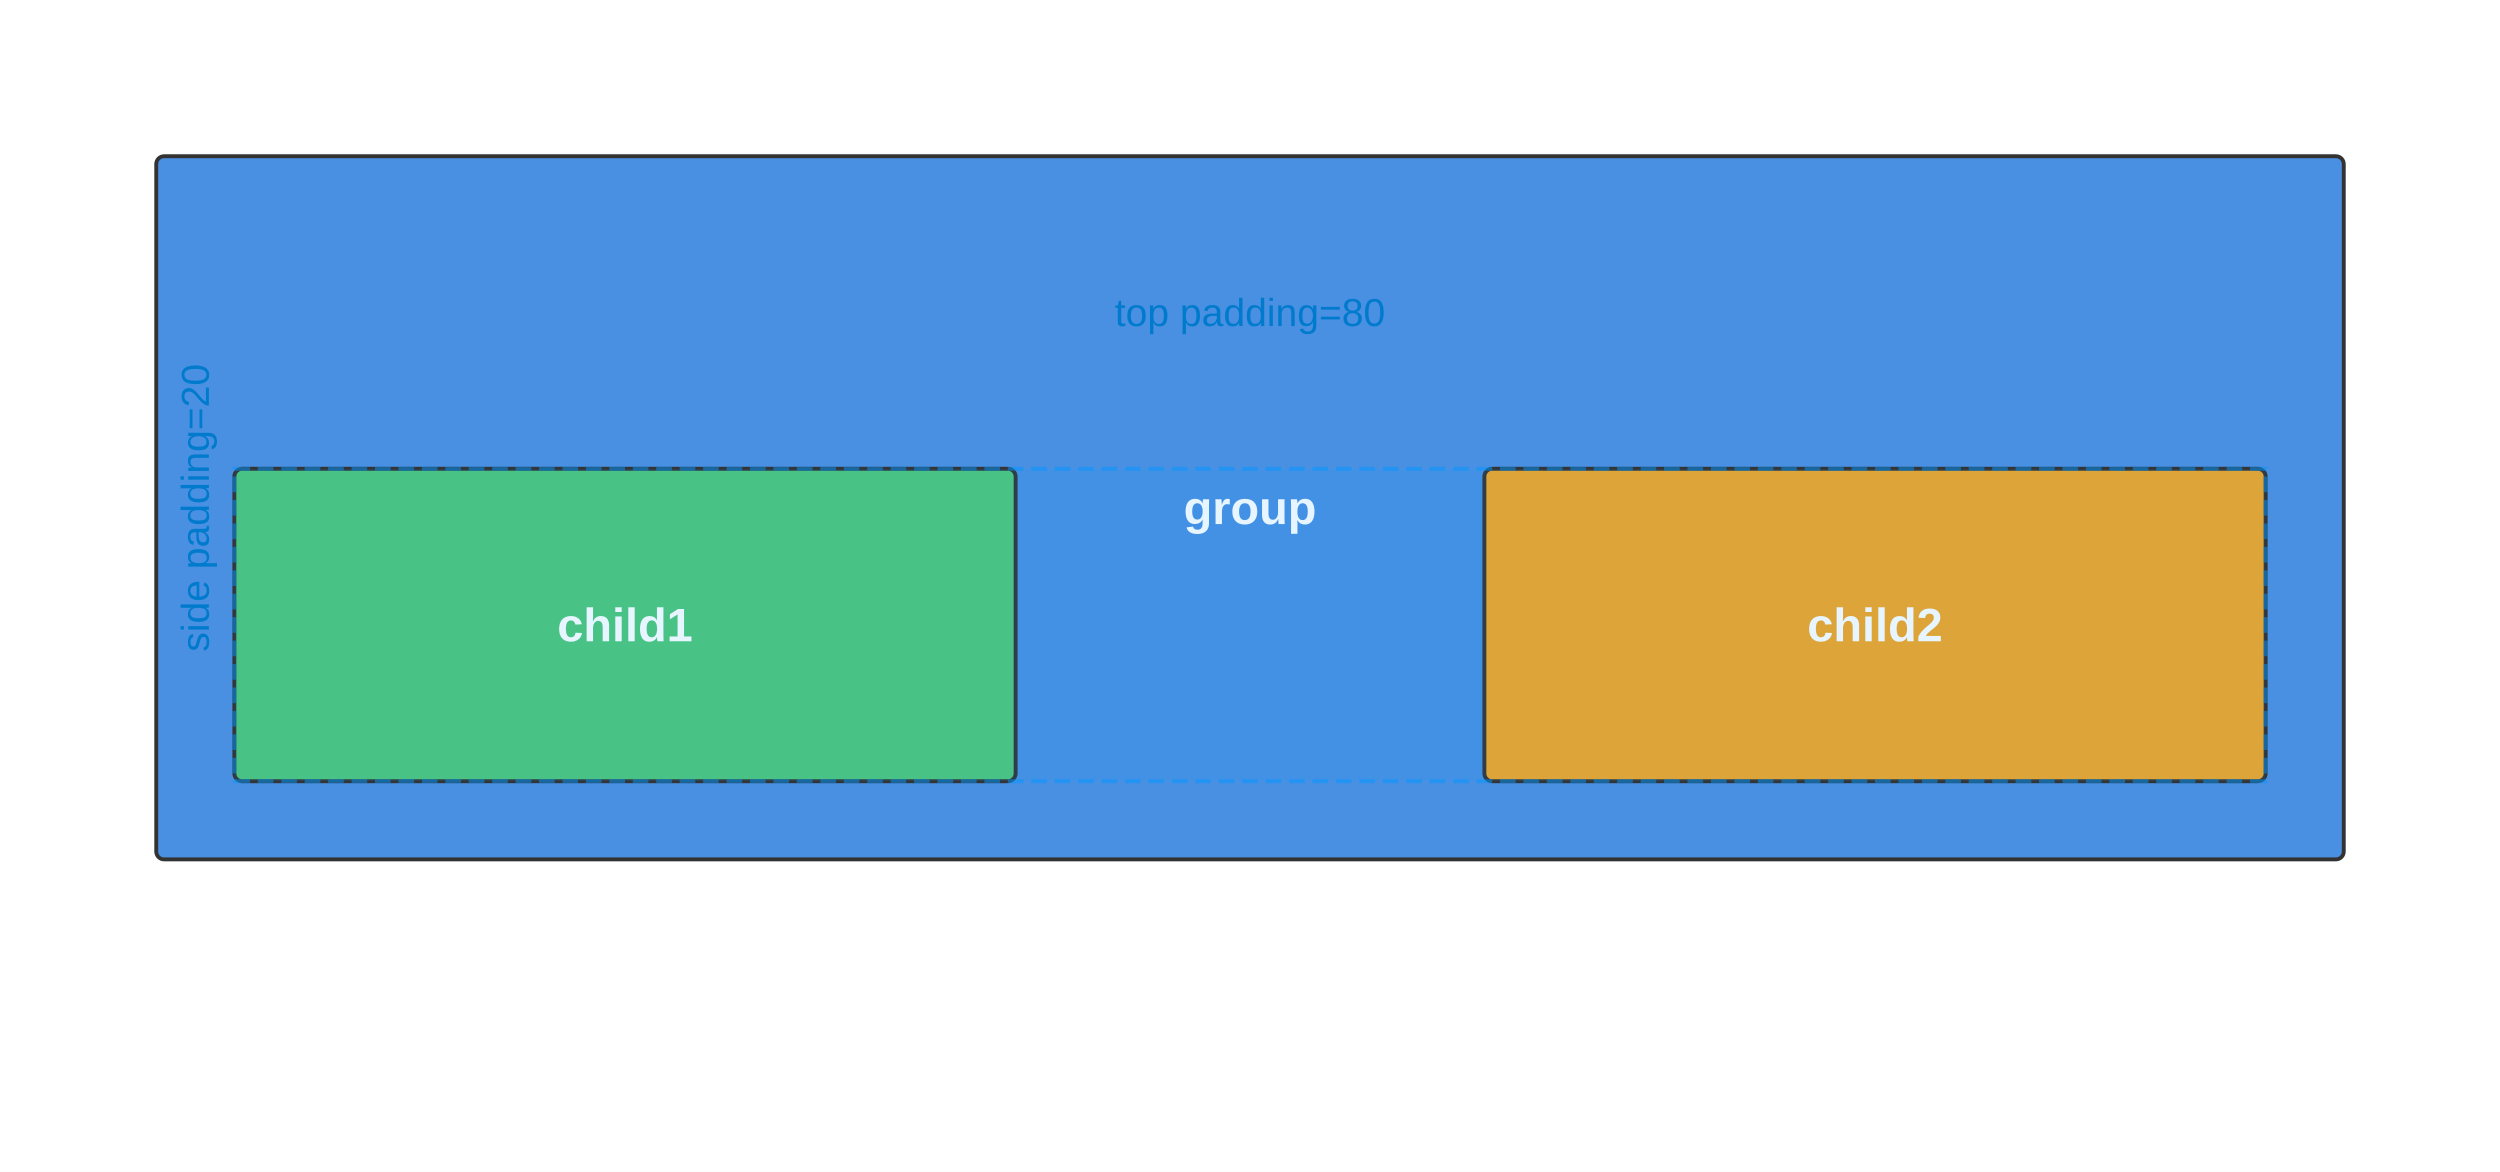
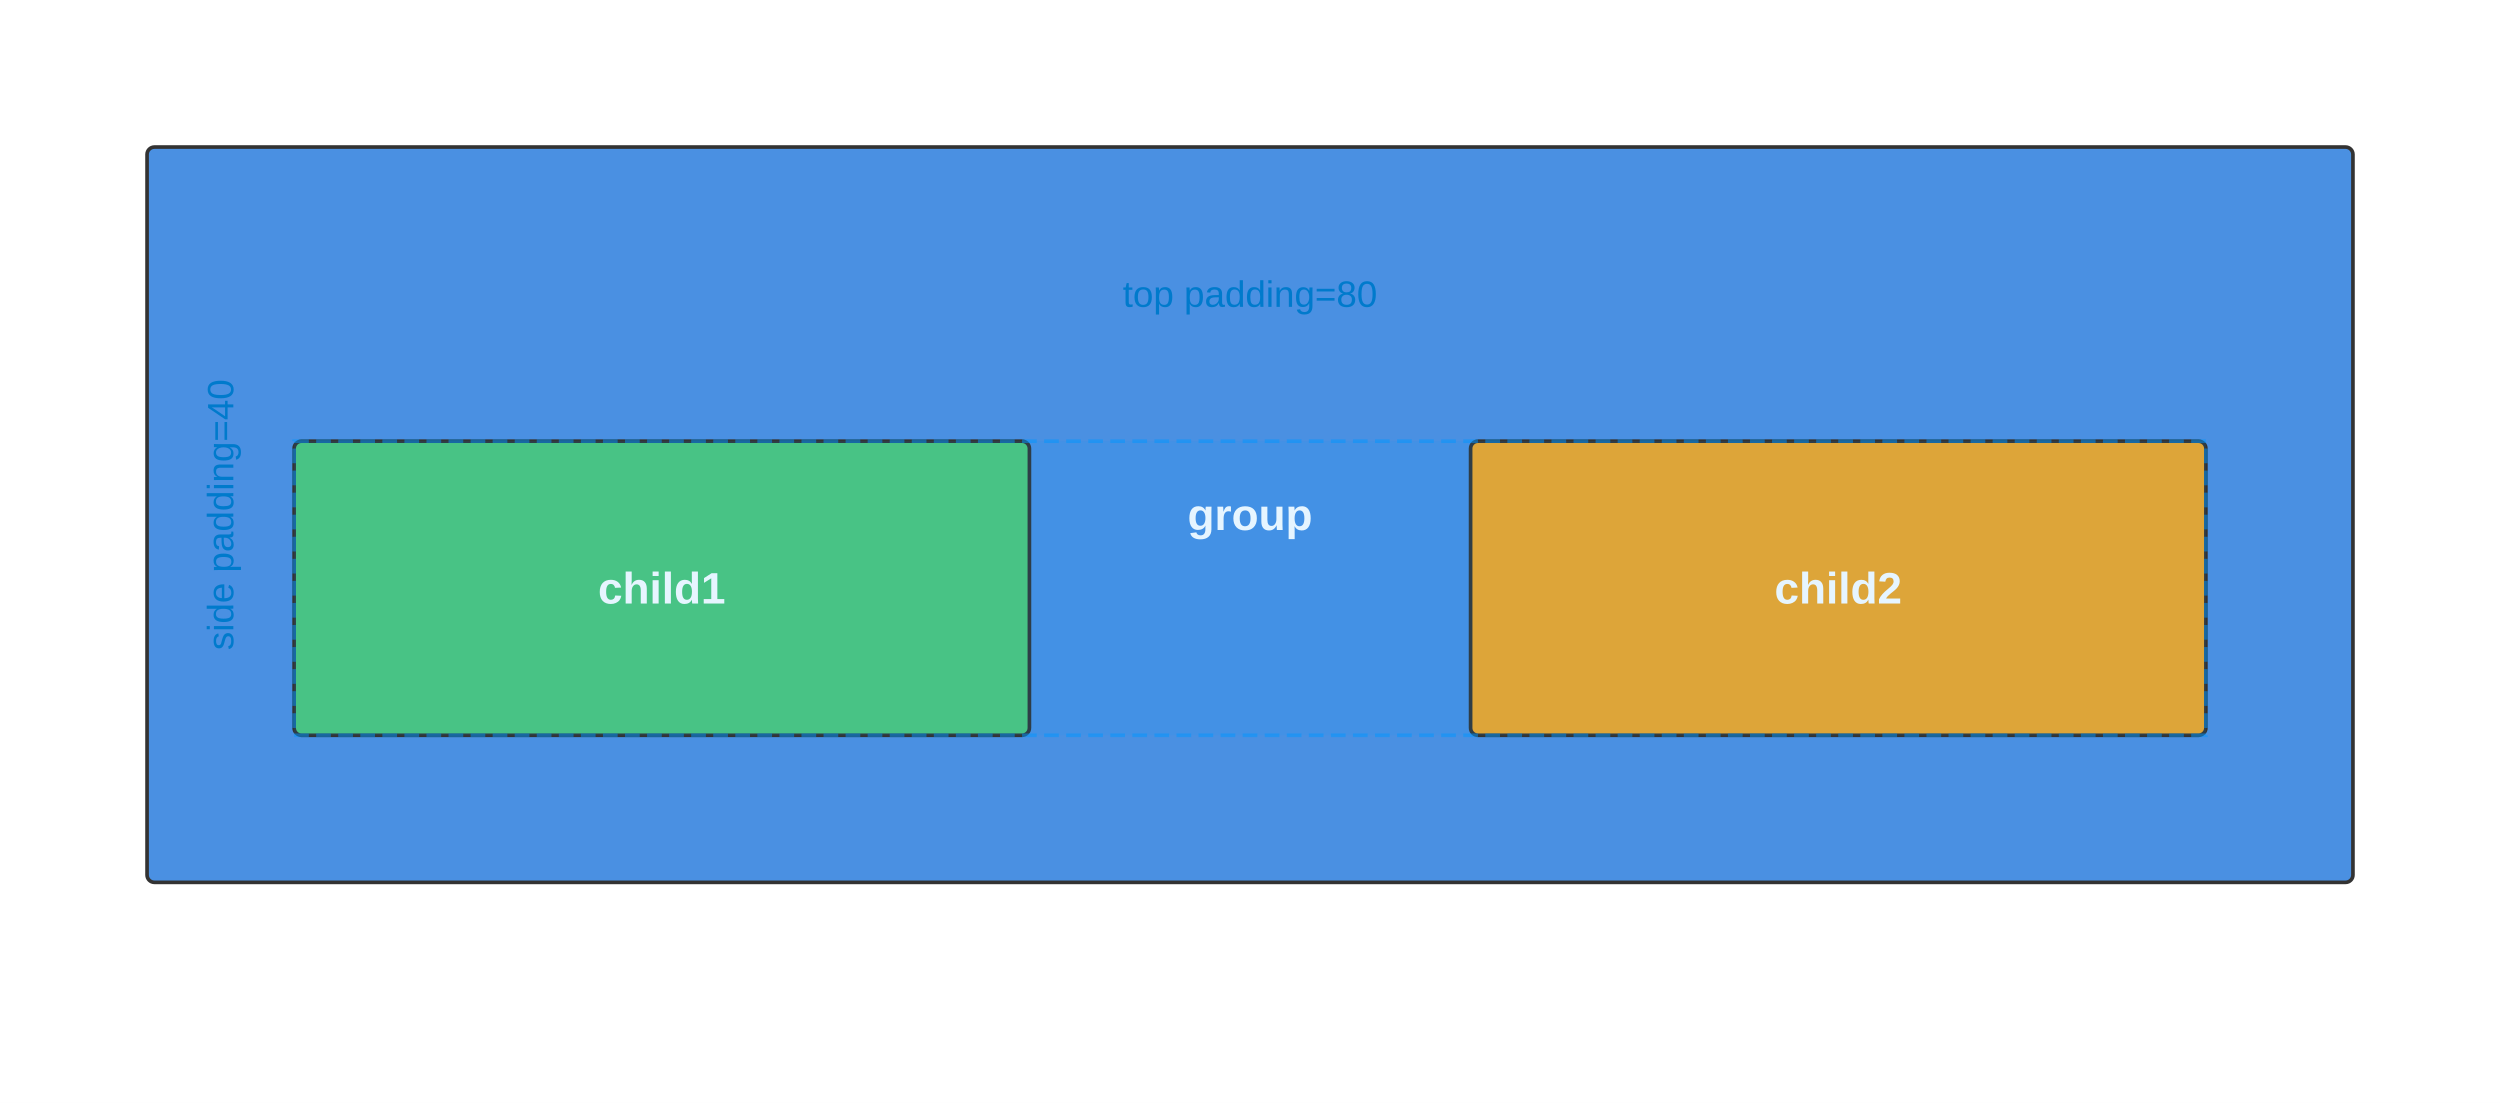
- <svg xmlns="http://www.w3.org/2000/svg" width="640" height="300">
+ <svg xmlns="http://www.w3.org/2000/svg" width="680" height="300">
  <rect width="100%" height="100%" fill="#ffffff" />
  <g transform="translate(40, 40)">
-     <line x1="120" y1="120" x2="440" y2="120" stroke="#666" stroke-width="1.5" />
-     <rect x="0" y="0" width="560" height="180" fill="#4a90e2" stroke="#333" stroke-width="1" rx="2" />
-     <text x="280" y="90" text-anchor="middle" dominant-baseline="central" font-family="Arial, sans-serif" font-size="12" fill="#fff" font-weight="bold">group</text>
-     <rect x="20" y="80" width="200" height="80" fill="#50c878" stroke="#333" stroke-width="1" rx="2" />
-     <text x="120" y="120" text-anchor="middle" dominant-baseline="central" font-family="Arial, sans-serif" font-size="12" fill="#fff" font-weight="bold">child1</text>
-     <rect x="340" y="80" width="200" height="80" fill="#f5a623" stroke="#333" stroke-width="1" rx="2" />
-     <text x="440" y="120" text-anchor="middle" dominant-baseline="central" font-family="Arial, sans-serif" font-size="12" fill="#fff" font-weight="bold">child2</text>
-     <rect x="20" y="80" width="520" height="80" fill="rgba(0, 150, 255, 0.1)" stroke="rgba(0, 150, 255, 0.5)" stroke-width="1" stroke-dasharray="4,2" />
-     <text x="280" y="40" text-anchor="middle" dominant-baseline="central" font-family="Arial, sans-serif" font-size="10" fill="#007acc">top padding=80</text>
-     <text x="10" y="90" text-anchor="middle" dominant-baseline="central" font-family="Arial, sans-serif" font-size="10" fill="#007acc" transform="rotate(-90, 10, 90)">side padding=20</text>
+     <line x1="140" y1="120" x2="460" y2="120" stroke="#666" stroke-width="1.5" />
+     <rect x="0" y="0" width="600" height="200" fill="#4a90e2" stroke="#333" stroke-width="1" rx="2" />
+     <text x="300" y="100" text-anchor="middle" dominant-baseline="central" font-family="Arial, sans-serif" font-size="12" fill="#fff" font-weight="bold">group</text>
+     <rect x="40" y="80" width="200" height="80" fill="#50c878" stroke="#333" stroke-width="1" rx="2" />
+     <text x="140" y="120" text-anchor="middle" dominant-baseline="central" font-family="Arial, sans-serif" font-size="12" fill="#fff" font-weight="bold">child1</text>
+     <rect x="360" y="80" width="200" height="80" fill="#f5a623" stroke="#333" stroke-width="1" rx="2" />
+     <text x="460" y="120" text-anchor="middle" dominant-baseline="central" font-family="Arial, sans-serif" font-size="12" fill="#fff" font-weight="bold">child2</text>
+     <rect x="40" y="80" width="520" height="80" fill="rgba(0, 150, 255, 0.1)" stroke="rgba(0, 150, 255, 0.5)" stroke-width="1" stroke-dasharray="4,2" />
+     <text x="300" y="40" text-anchor="middle" dominant-baseline="central" font-family="Arial, sans-serif" font-size="10" fill="#007acc">top padding=80</text>
+     <text x="20" y="100" text-anchor="middle" dominant-baseline="central" font-family="Arial, sans-serif" font-size="10" fill="#007acc" transform="rotate(-90, 20, 100)">side padding=40</text>
  </g>
</svg>
